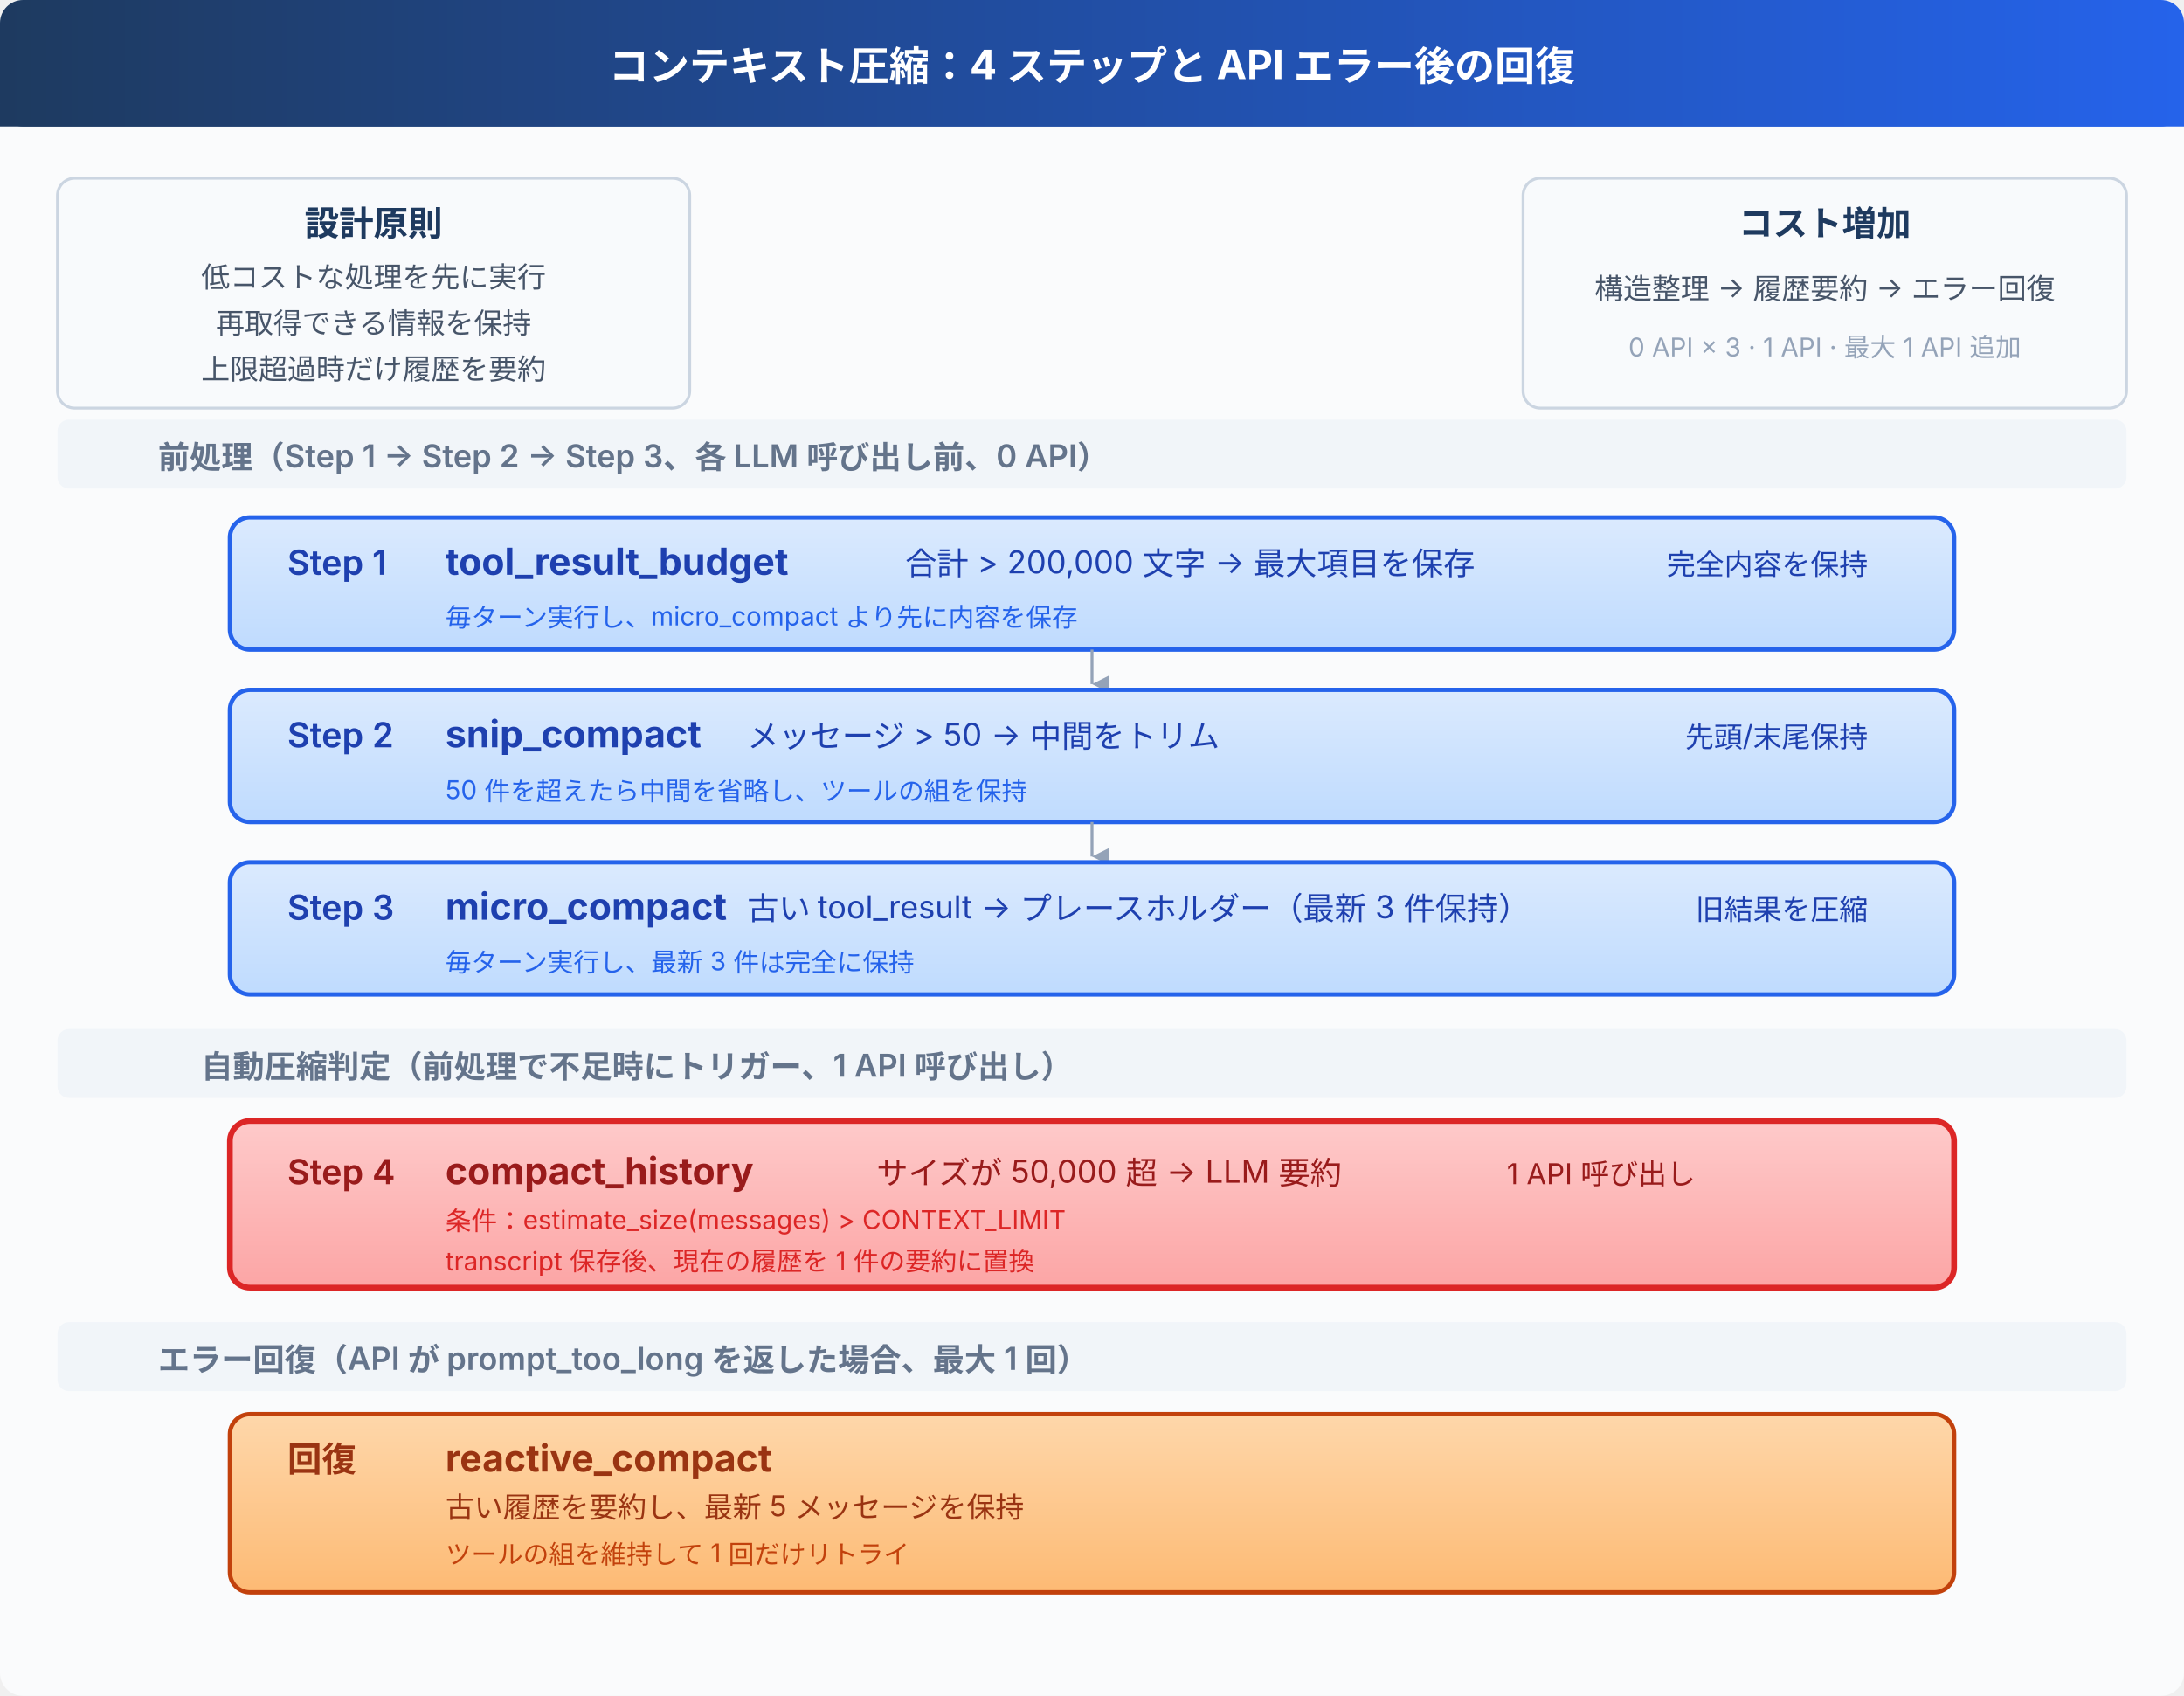
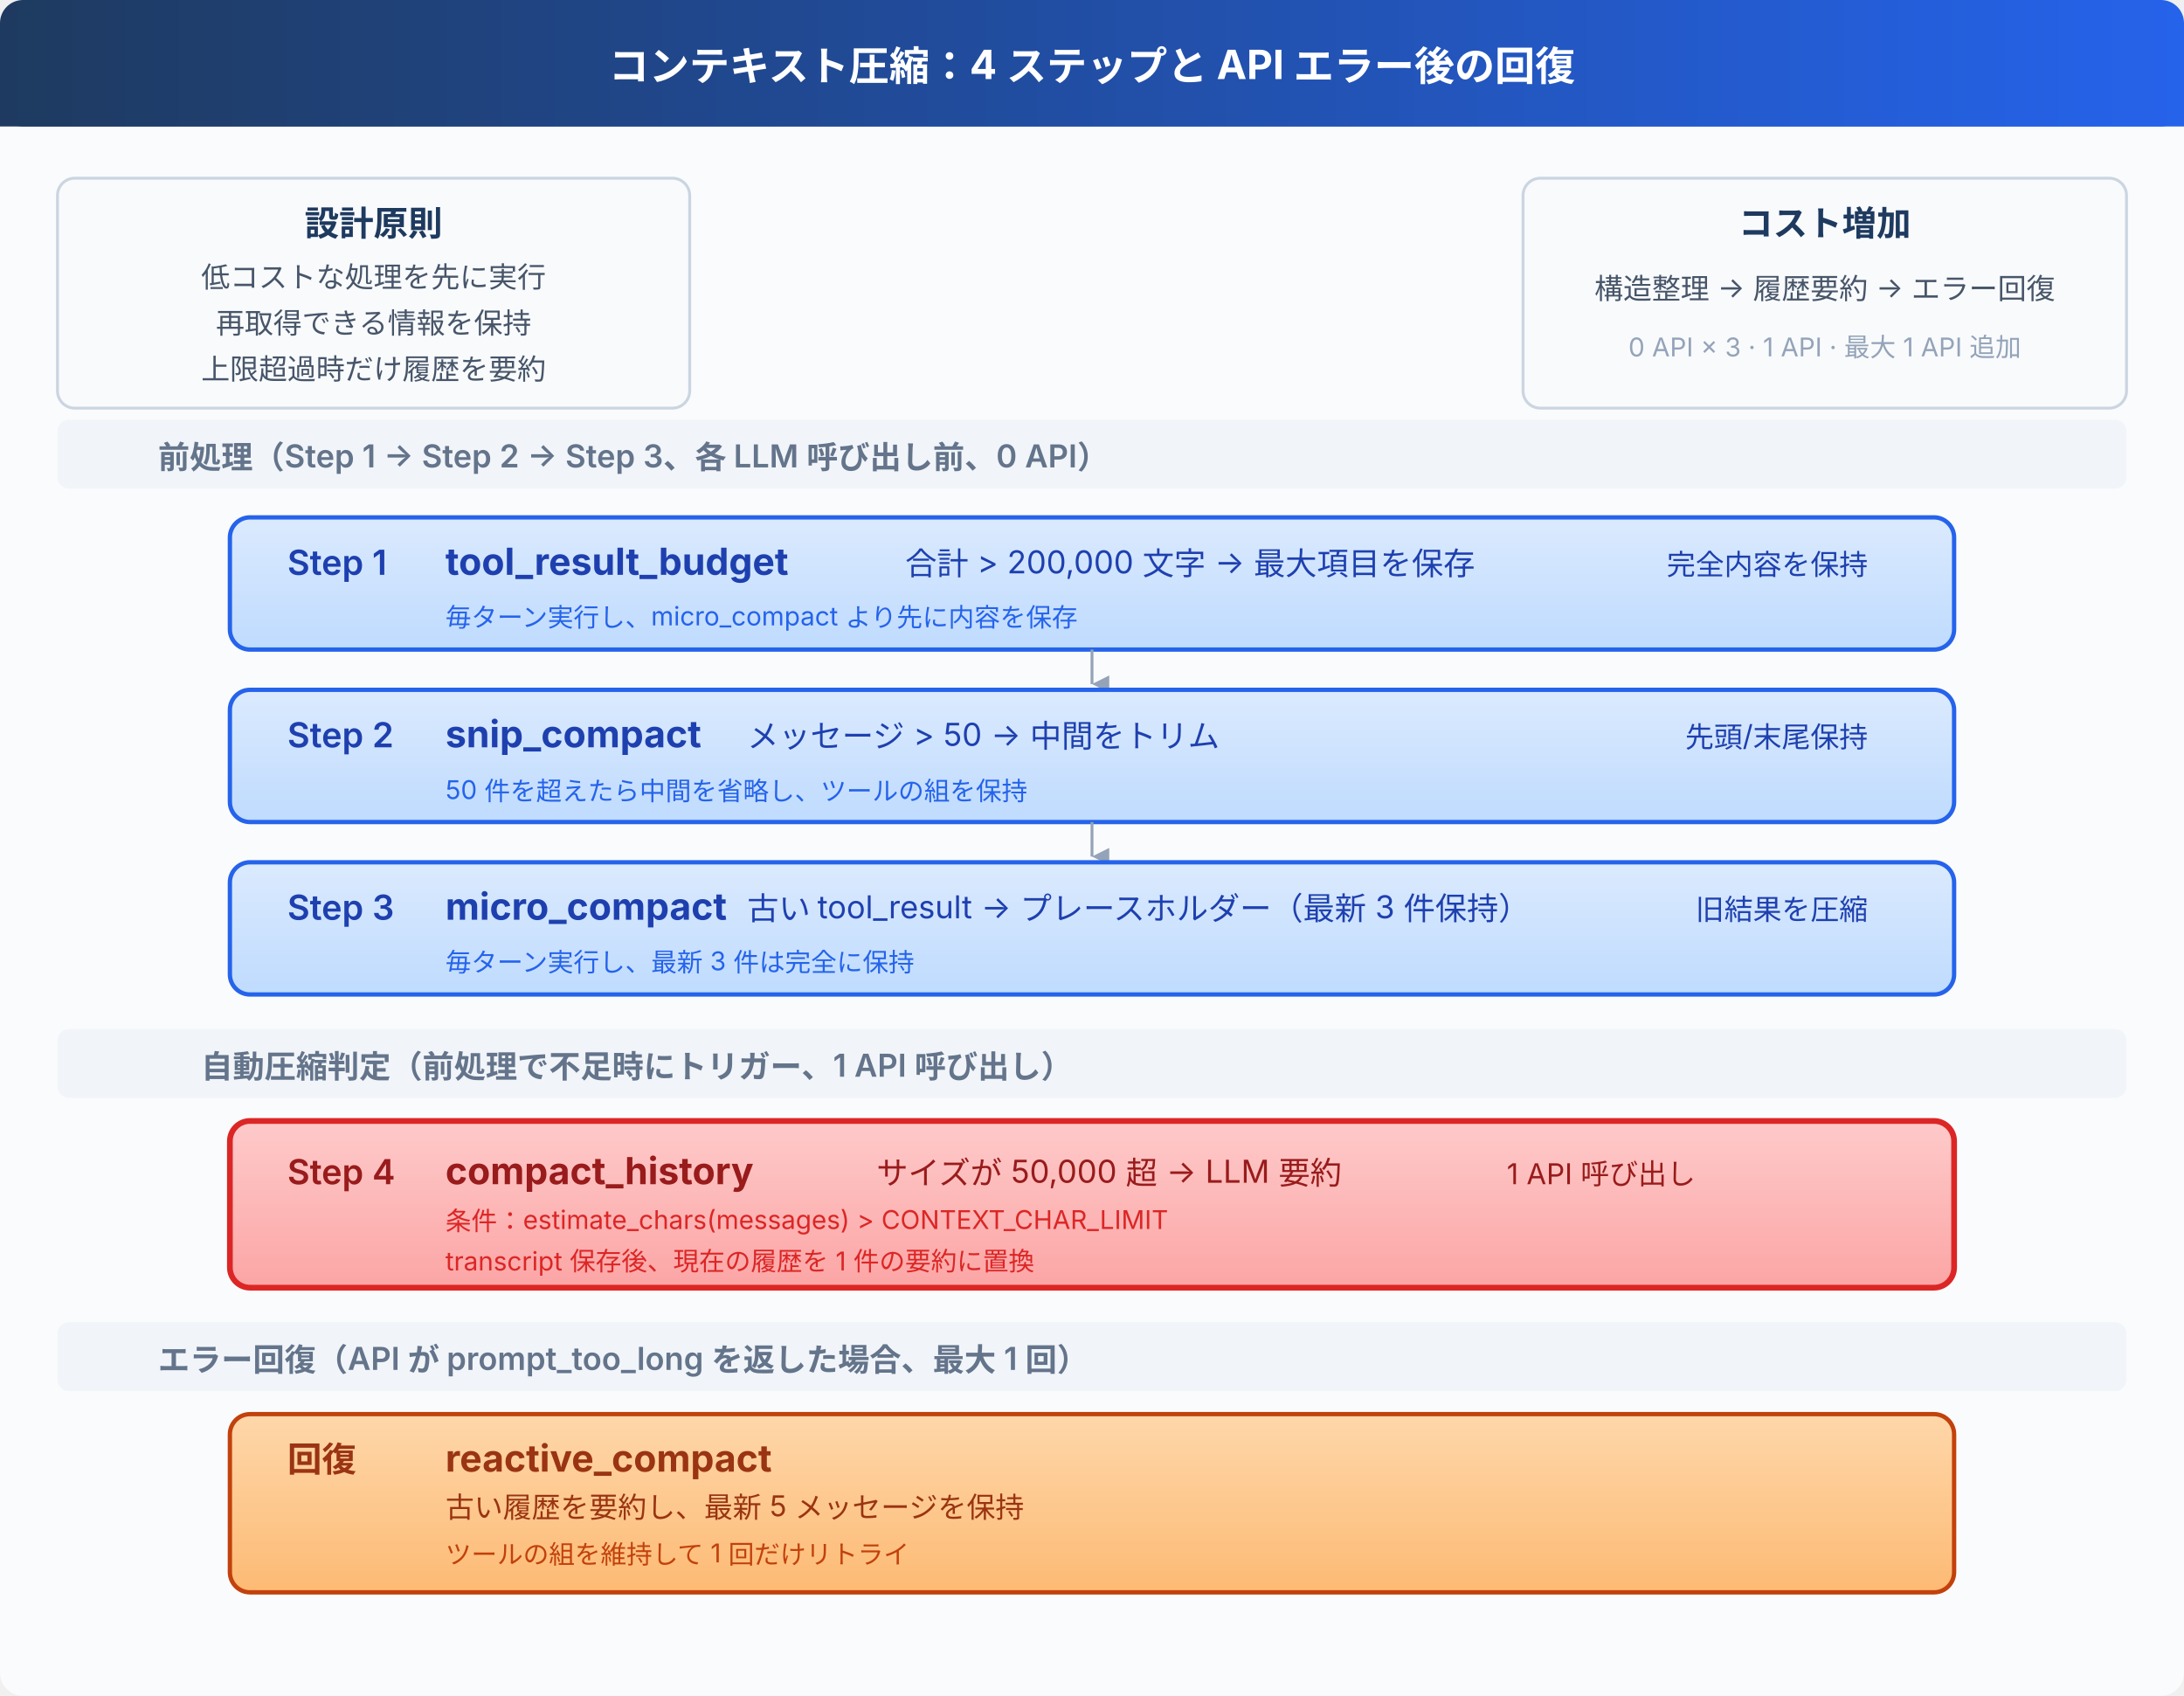
<svg xmlns="http://www.w3.org/2000/svg" viewBox="0 0 760 590" font-family="system-ui, -apple-system, sans-serif">
  <defs>
    <linearGradient id="header" x1="0" y1="0" x2="1" y2="0">
      <stop offset="0%" stop-color="#1e3a5f" />
      <stop offset="100%" stop-color="#2563eb" />
    </linearGradient>
    <linearGradient id="pre" x1="0" y1="0" x2="0" y2="1">
      <stop offset="0%" stop-color="#dbeafe" />
      <stop offset="100%" stop-color="#bfdbfe" />
    </linearGradient>
    <linearGradient id="auto" x1="0" y1="0" x2="0" y2="1">
      <stop offset="0%" stop-color="#fecaca" />
      <stop offset="100%" stop-color="#fca5a5" />
    </linearGradient>
    <linearGradient id="emergency" x1="0" y1="0" x2="0" y2="1">
      <stop offset="0%" stop-color="#fed7aa" />
      <stop offset="100%" stop-color="#fdba74" />
    </linearGradient>
    <marker id="arrow-d" viewBox="0 0 10 10" refX="5" refY="10" markerWidth="6" markerHeight="6" orient="auto">
      <path d="M 0 0 L 5 10 L 10 0 z" fill="#94a3b8" />
    </marker>
  </defs>
  <rect width="760" height="590" fill="#fafbfc" rx="8" />
  <rect x="0" y="0" width="760" height="44" fill="url(#header)" rx="8" />
  <rect x="0" y="36" width="760" height="8" fill="url(#header)" />
  <text x="380" y="28" fill="#fff" font-size="14" font-weight="700" text-anchor="middle">コンテキスト圧縮：4 ステップと API エラー後の回復</text>
  <rect x="20" y="62" width="220" height="80" rx="6" fill="#f8fafc" stroke="#cbd5e1" stroke-width="1" />
  <text x="130" y="82" fill="#1e3a5f" font-size="12" font-weight="700" text-anchor="middle">設計原則</text>
  <text x="130" y="100" fill="#475569" font-size="10" text-anchor="middle">低コストな処理を先に実行</text>
  <text x="130" y="116" fill="#475569" font-size="10" text-anchor="middle">再取得できる情報を保持</text>
  <text x="130" y="132" fill="#475569" font-size="10" text-anchor="middle">上限超過時だけ履歴を要約</text>
  <rect x="530" y="62" width="210" height="80" rx="6" fill="#f8fafc" stroke="#cbd5e1" stroke-width="1" />
  <text x="635" y="82" fill="#1e3a5f" font-size="12" font-weight="700" text-anchor="middle">コスト増加</text>
  <text x="635" y="104" fill="#475569" font-size="10" text-anchor="middle">構造整理 → 履歴要約 → エラー回復</text>
  <text x="635" y="124" fill="#94a3b8" font-size="9" text-anchor="middle">0 API × 3 · 1 API · 最大 1 API 追加</text>
  <rect x="20" y="146" width="720" height="24" rx="4" fill="#f1f5f9" />
  <text x="55" y="163" fill="#64748b" font-size="11" font-weight="600">前処理（Step 1 → Step 2 → Step 3、各 LLM 呼び出し前、0 API）</text>
  <rect x="80" y="180" width="600" height="46" rx="7" fill="url(#pre)" stroke="#2563eb" stroke-width="1.5" />
  <text x="100" y="200" fill="#1e40af" font-size="12" font-weight="600">Step 1</text>
  <text x="155" y="200" fill="#1e40af" font-size="13" font-weight="700">tool_result_budget</text>
  <text x="315" y="200" fill="#1e40af" font-size="11">合計 &gt; 200,000 文字 → 最大項目を保存</text>
  <text x="650" y="200" fill="#1e40af" font-size="10" text-anchor="end">完全内容を保持</text>
  <text x="155" y="218" fill="#2563eb" font-size="9">毎ターン実行し、micro_compact より先に内容を保存</text>
  <line x1="380" y1="226" x2="380" y2="238" stroke="#94a3b8" stroke-width="1" marker-end="url(#arrow-d)" />
  <rect x="80" y="240" width="600" height="46" rx="7" fill="url(#pre)" stroke="#2563eb" stroke-width="1.5" />
  <text x="100" y="260" fill="#1e40af" font-size="12" font-weight="600">Step 2</text>
  <text x="155" y="260" fill="#1e40af" font-size="13" font-weight="700">snip_compact</text>
  <text x="260" y="260" fill="#1e40af" font-size="11">メッセージ &gt; 50 → 中間をトリム</text>
  <text x="650" y="260" fill="#1e40af" font-size="10" text-anchor="end">先頭/末尾保持</text>
  <text x="155" y="278" fill="#2563eb" font-size="9">50 件を超えたら中間を省略し、ツールの組を保持</text>
  <line x1="380" y1="286" x2="380" y2="298" stroke="#94a3b8" stroke-width="1" marker-end="url(#arrow-d)" />
  <rect x="80" y="300" width="600" height="46" rx="7" fill="url(#pre)" stroke="#2563eb" stroke-width="1.5" />
  <text x="100" y="320" fill="#1e40af" font-size="12" font-weight="600">Step 3</text>
  <text x="155" y="320" fill="#1e40af" font-size="13" font-weight="700">micro_compact</text>
  <text x="260" y="320" fill="#1e40af" font-size="11">古い tool_result → プレースホルダー（最新 3 件保持）</text>
  <text x="650" y="320" fill="#1e40af" font-size="10" text-anchor="end">旧結果を圧縮</text>
  <text x="155" y="338" fill="#2563eb" font-size="9">毎ターン実行し、最新 3 件は完全に保持</text>
  <rect x="20" y="358" width="720" height="24" rx="4" fill="#f1f5f9" />
  <text x="70" y="375" fill="#64748b" font-size="11" font-weight="600">自動圧縮判定（前処理で不足時にトリガー、1 API 呼び出し）</text>
  <rect x="80" y="390" width="600" height="58" rx="7" fill="url(#auto)" stroke="#dc2626" stroke-width="2" />
  <text x="100" y="412" fill="#991b1b" font-size="12" font-weight="600">Step 4</text>
  <text x="155" y="412" fill="#991b1b" font-size="13" font-weight="700">compact_history</text>
  <text x="305" y="412" fill="#991b1b" font-size="11">サイズが 50,000 超 → LLM 要約</text>
  <text x="590" y="412" fill="#991b1b" font-size="10" text-anchor="end">1 API 呼び出し</text>
-   <text x="155" y="428" fill="#dc2626" font-size="9">条件：estimate_size(messages) &gt; CONTEXT_LIMIT</text>
+   <text x="155" y="428" fill="#dc2626" font-size="9">条件：estimate_chars(messages) &gt; CONTEXT_CHAR_LIMIT</text>
  <text x="155" y="442" fill="#dc2626" font-size="9">transcript 保存後、現在の履歴を 1 件の要約に置換</text>
  <rect x="20" y="460" width="720" height="24" rx="4" fill="#f1f5f9" />
  <text x="55" y="477" fill="#64748b" font-size="11" font-weight="600">エラー回復（API が prompt_too_long を返した場合、最大 1 回）</text>
  <rect x="80" y="492" width="600" height="62" rx="7" fill="url(#emergency)" stroke="#c2410c" stroke-width="1.5" />
  <text x="100" y="512" fill="#9a3412" font-size="12" font-weight="600">回復</text>
  <text x="155" y="512" fill="#9a3412" font-size="13" font-weight="700">reactive_compact</text>
  <text x="155" y="528" fill="#9a3412" font-size="10">古い履歴を要約し、最新 5 メッセージを保持</text>
  <text x="155" y="544" fill="#c2410c" font-size="9">ツールの組を維持して 1 回だけリトライ</text>
</svg>
